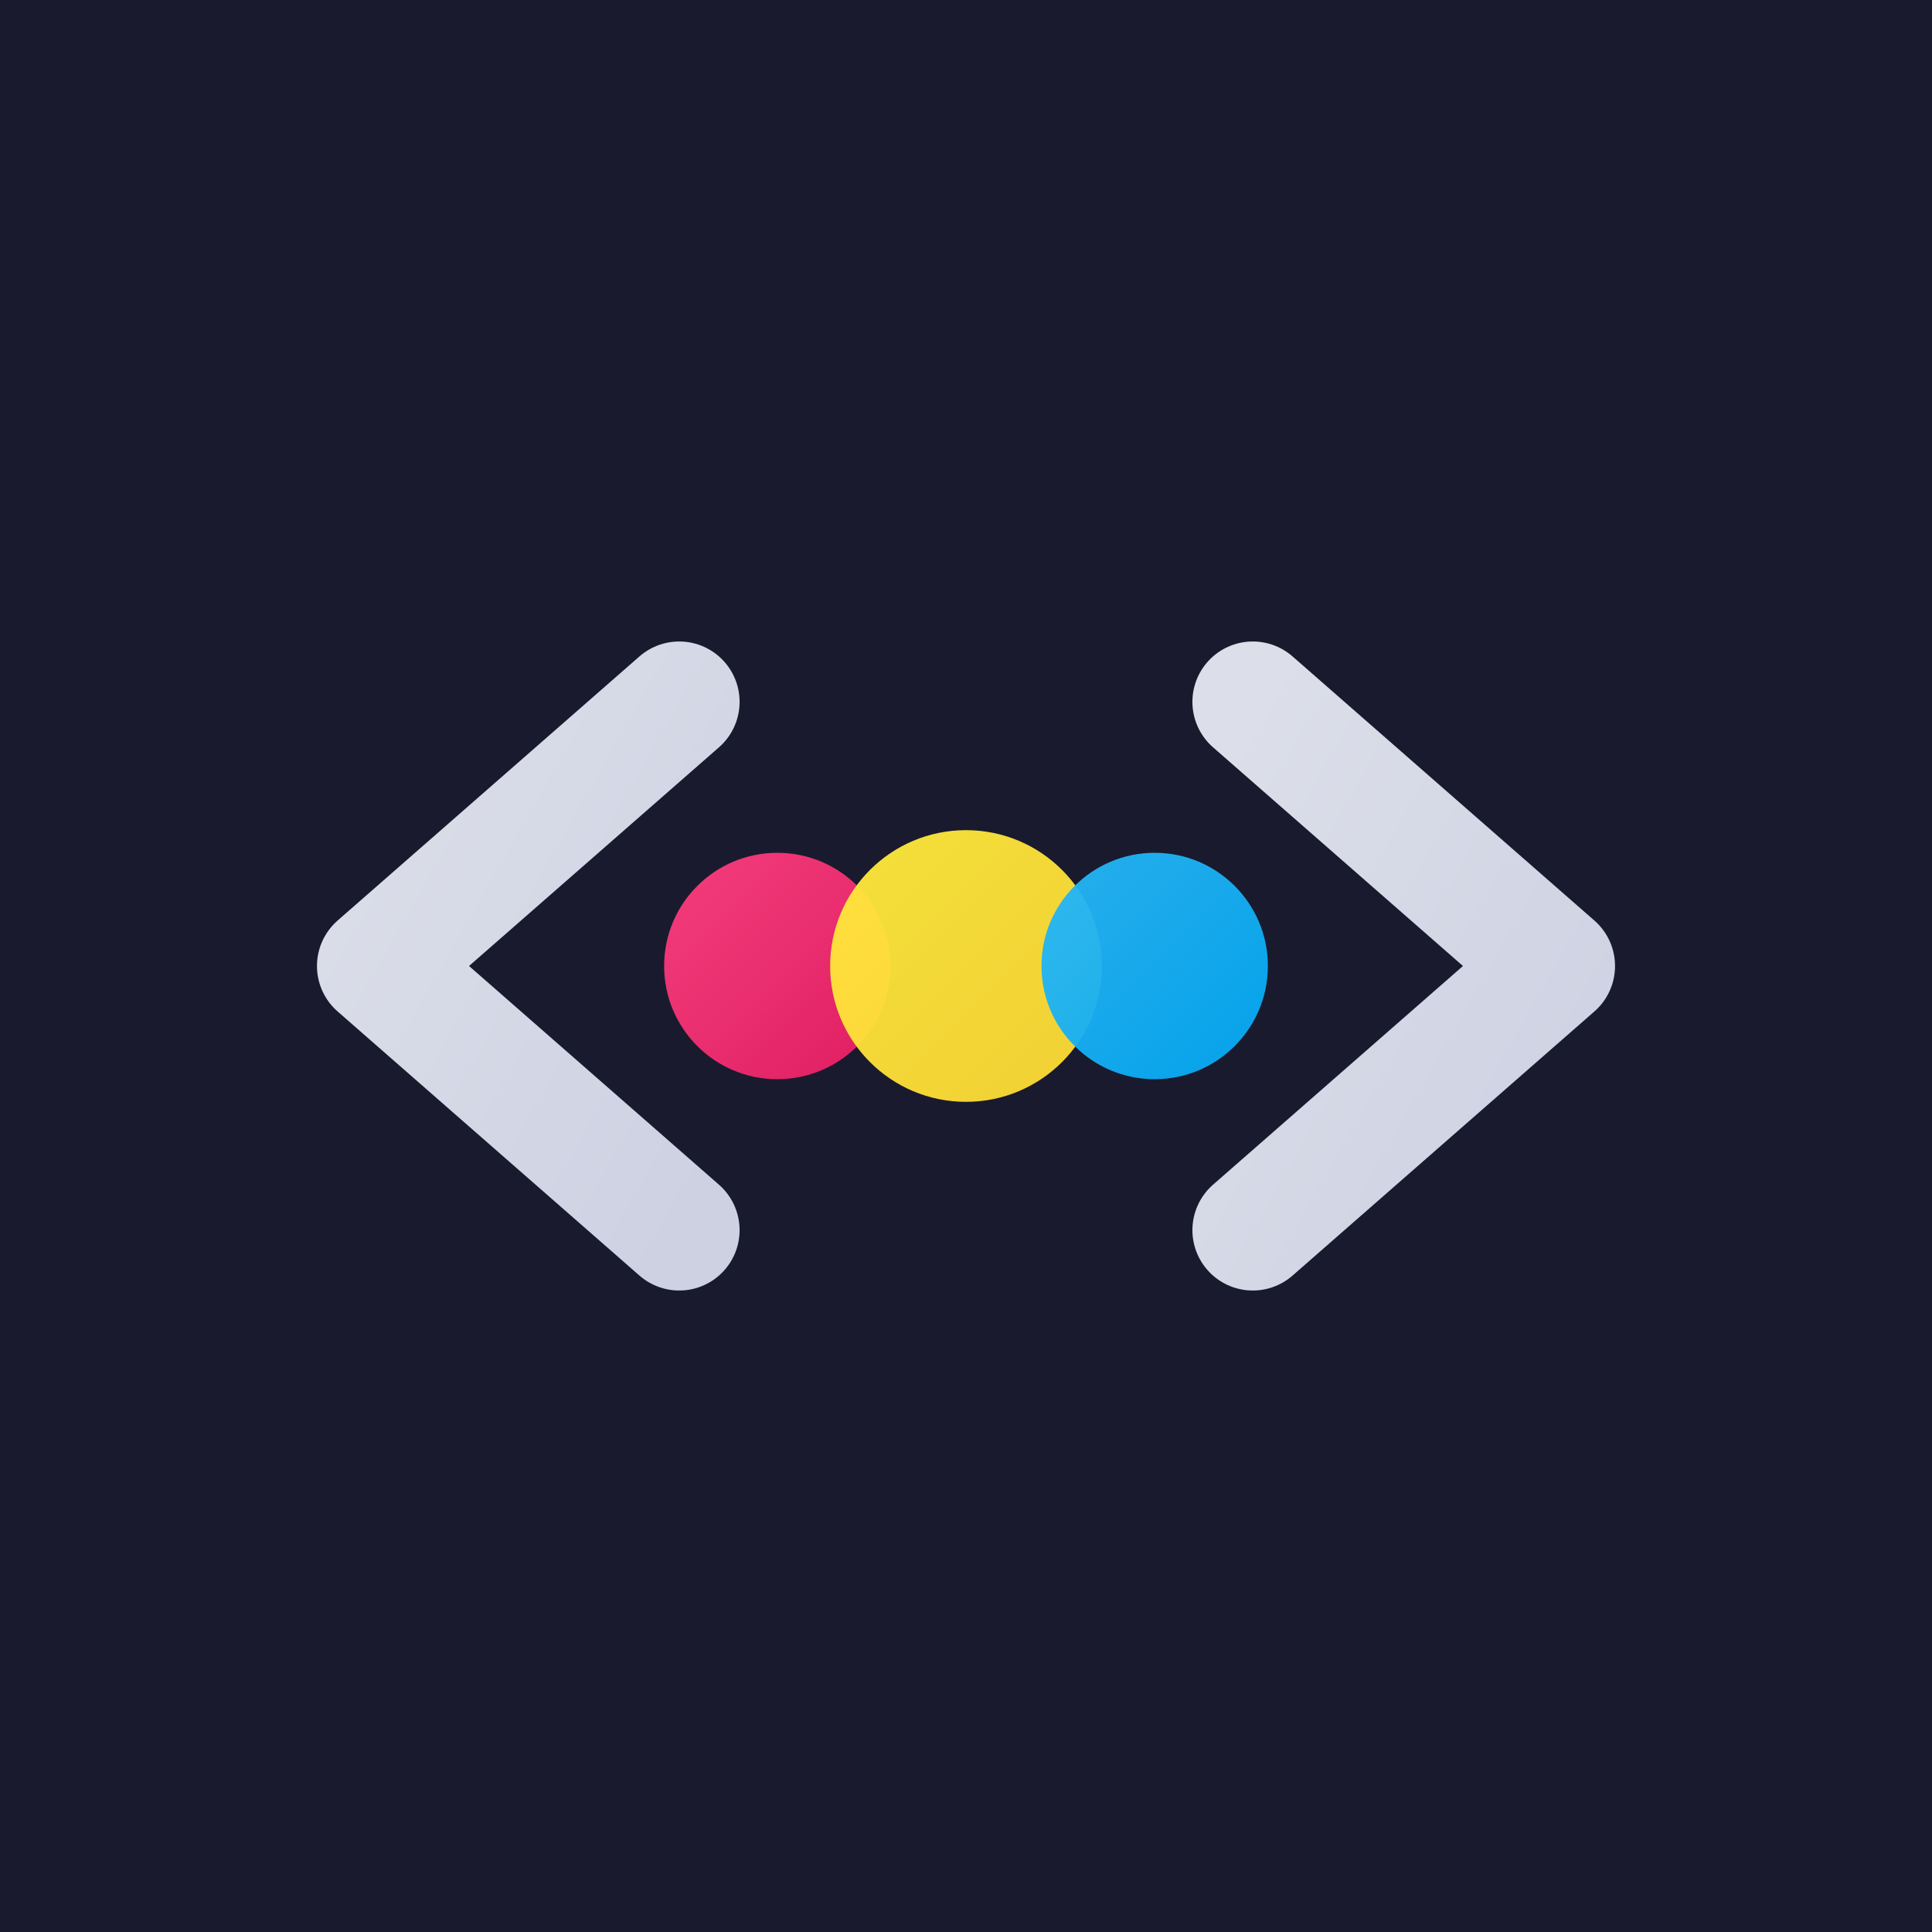
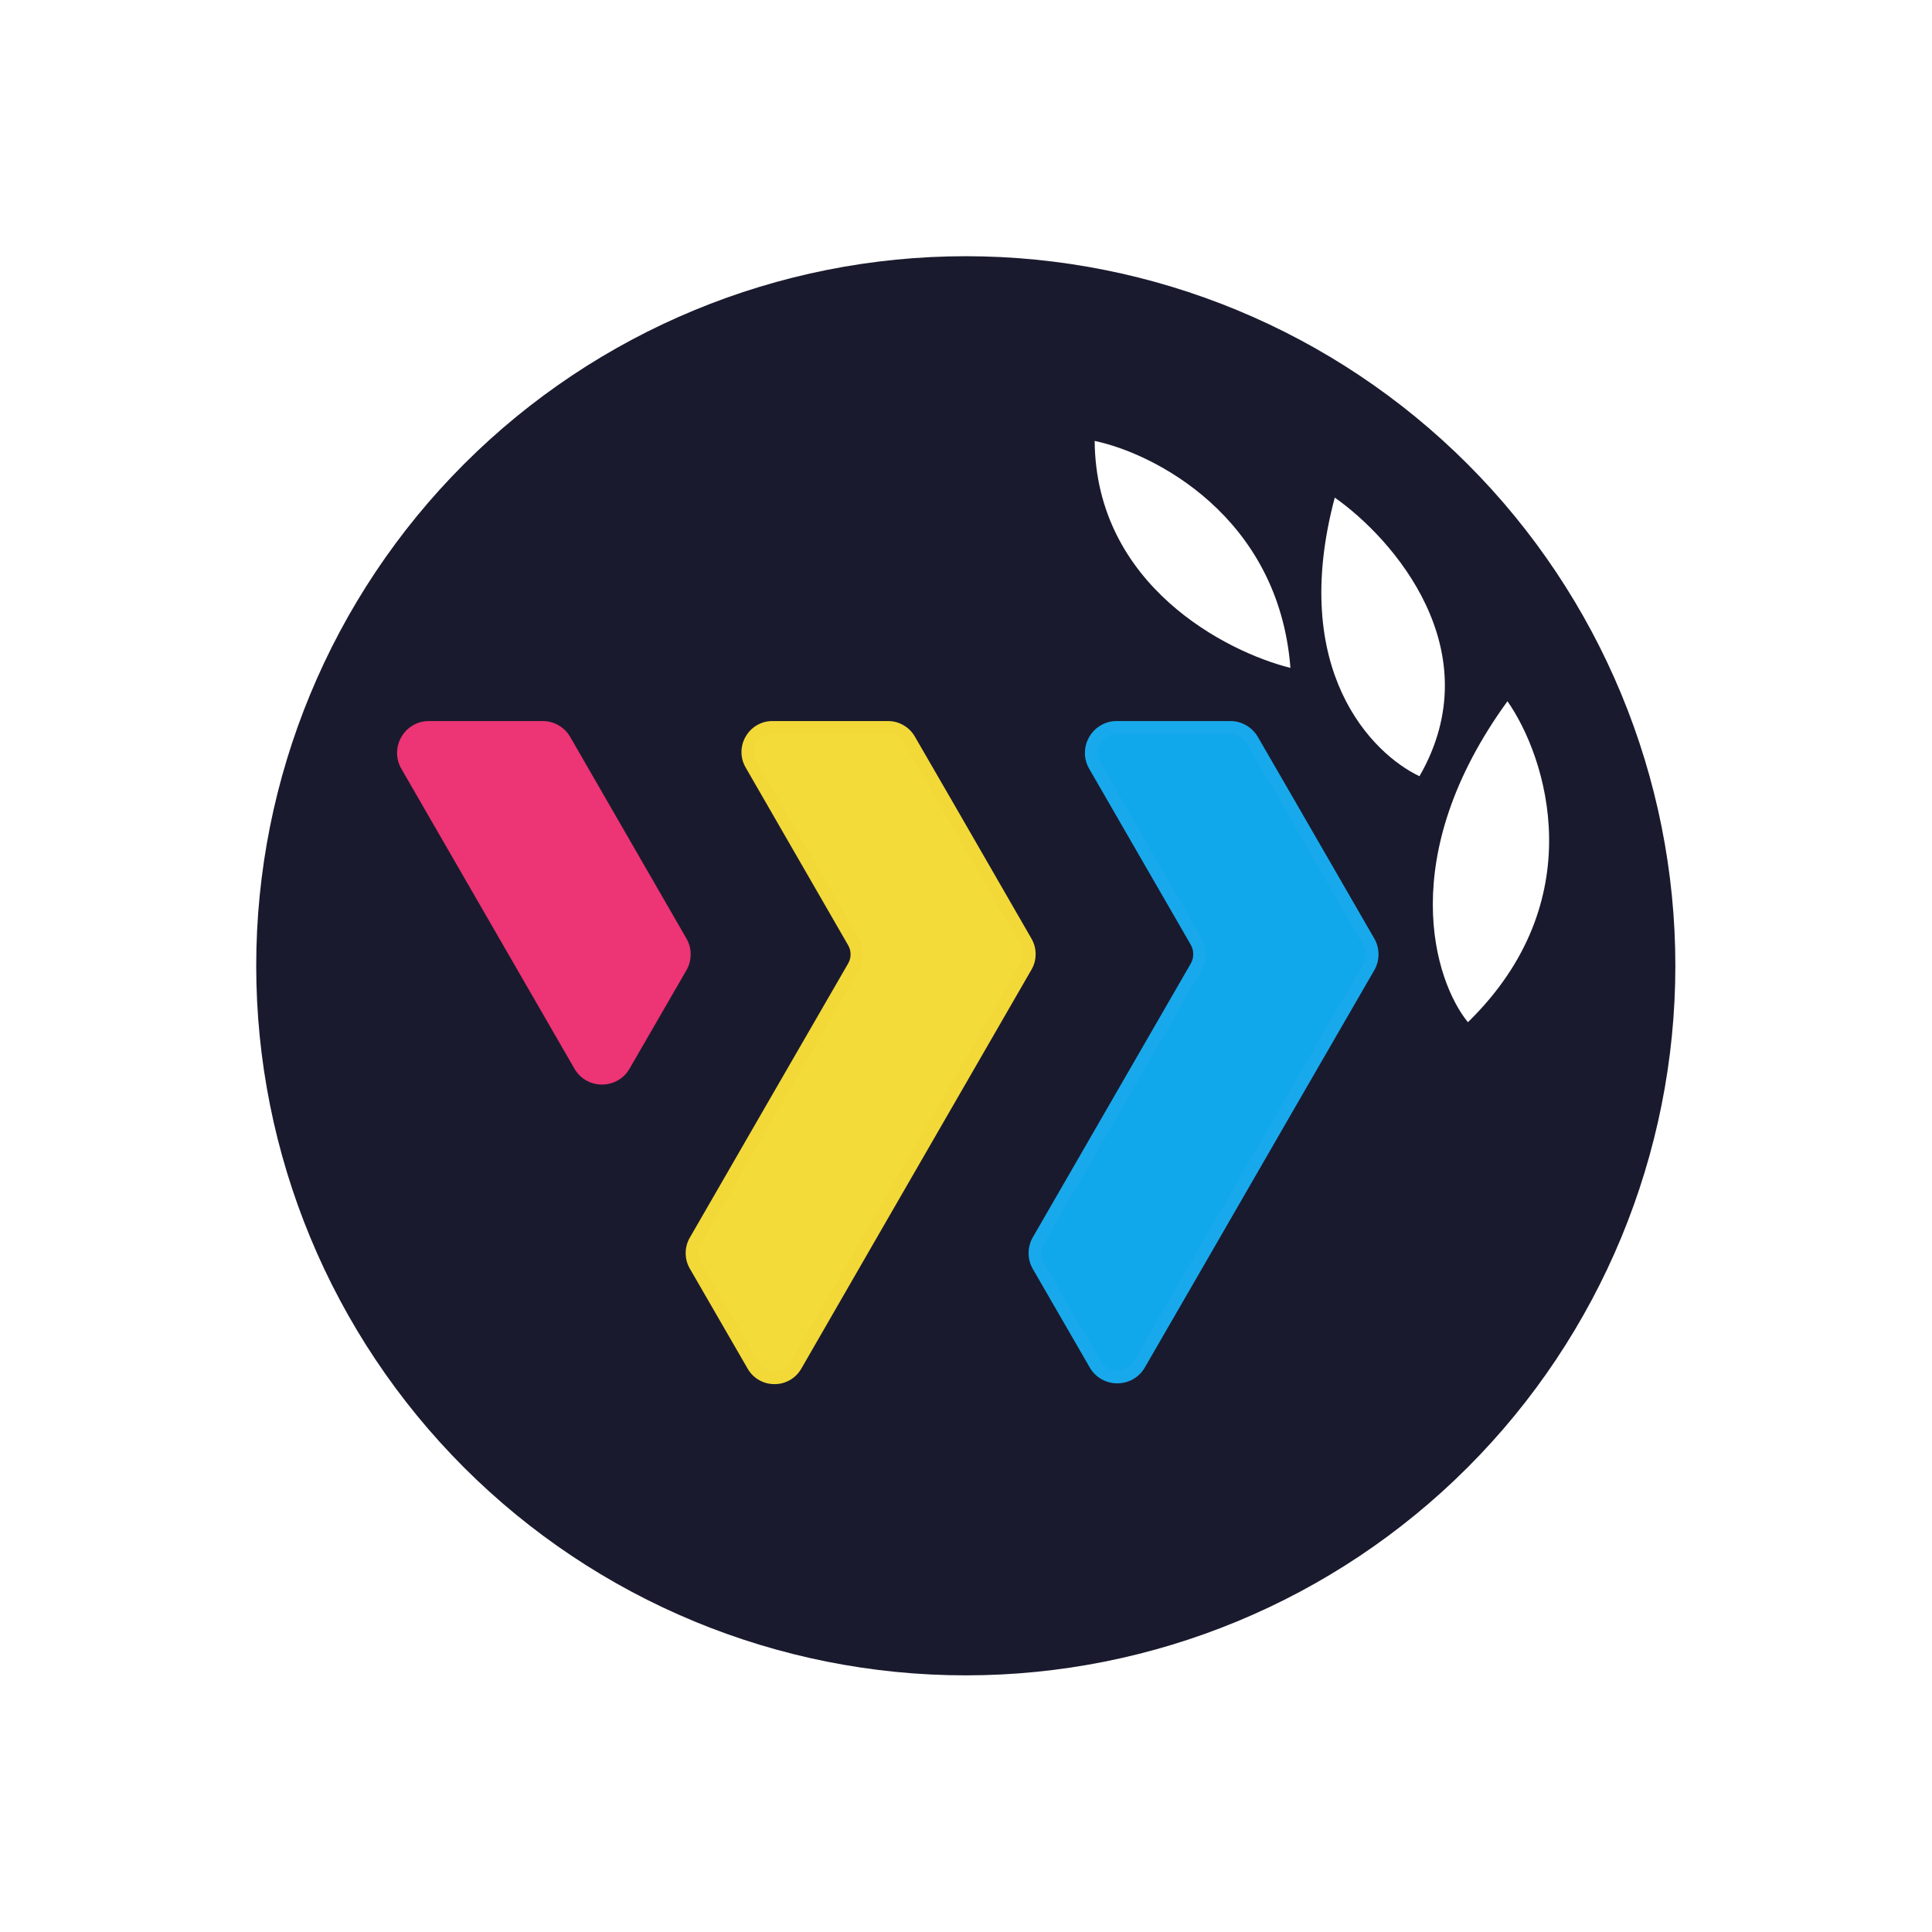
- <svg xmlns="http://www.w3.org/2000/svg" viewBox="0 0 512 512">
-   <defs>
-     <linearGradient id="code" x1="0%" y1="0%" x2="100%" y2="100%">
-       <stop offset="0%" style="stop-color:#dcdfe9" />
-       <stop offset="100%" style="stop-color:#cdd1e2" />
-     </linearGradient>
-     <linearGradient id="bubble1" x1="0%" y1="0%" x2="100%" y2="100%">
-       <stop offset="0%" style="stop-color:#ff4081" />
-       <stop offset="100%" style="stop-color:#e91e63" />
-     </linearGradient>
-     <linearGradient id="bubble2" x1="0%" y1="0%" x2="100%" y2="100%">
-       <stop offset="0%" style="stop-color:#ffeb3b" />
-       <stop offset="100%" style="stop-color:#fdd835" />
-     </linearGradient>
-     <linearGradient id="bubble3" x1="0%" y1="0%" x2="100%" y2="100%">
-       <stop offset="0%" style="stop-color:#29b6f6" />
-       <stop offset="100%" style="stop-color:#03a9f4" />
-     </linearGradient>
-   </defs>
-   <rect x="0" y="0" width="512" height="512" fill="#1a1a2e" />
-   <polyline points="180,186 100,256 180,326" fill="none" stroke="url(#code)" stroke-width="32" stroke-linecap="round" stroke-linejoin="round" />
-   <polyline points="332,186 412,256 332,326" fill="none" stroke="url(#code)" stroke-width="32" stroke-linecap="round" stroke-linejoin="round" />
-   <circle cx="206" cy="256" r="30" fill="url(#bubble1)" opacity="0.95" />
-   <circle cx="256" cy="256" r="36" fill="url(#bubble2)" opacity="0.95" />
-   <circle cx="306" cy="256" r="30" fill="url(#bubble3)" opacity="0.95" />
+ <svg xmlns="http://www.w3.org/2000/svg" viewBox="0 0 4096 4096">
+   <rect x="0" y="0" width="4096" height="4096" fill="#FFFFFF" />
+   <g transform="translate(204.8,204.8) scale(0.9)">
+     <g>
+       <path d="M3343 1671.5C3343 2114.81 3166.9 2539.96 2853.43 2853.43C2539.96 3166.9 2114.81 3343 1671.5 3343C1228.19 3343 803.038 3166.9 489.571 2853.43C176.104 2539.96 0 2114.81 0 1671.5C0 1228.19 176.104 803.038 489.571 489.571C803.038 176.104 1228.19 0 1671.5 0C2114.81 0 2539.96 176.104 2853.43 489.571C3166.9 803.038 3343 1228.19 3343 1671.5Z" shape-rendering="geometricPrecision" fill="#1A1A2E" style="fill-rule:evenodd" transform="matrix(1 0 0 1 376.0001 375.9999)" />
+       <g>
+         <path d="M697.384 504.628C697.384 504.628 423.722 30.029 423.722 30.029C413.008 11.448 393.191 0 371.744 0C371.744 0 103.903 0 103.903 0C57.72 0 28.852 49.992 51.937 89.992C51.937 89.992 459.551 796.266 459.551 796.266C482.635 836.263 540.358 836.28 563.466 796.296C563.466 796.296 697.355 564.621 697.355 564.621C708.079 546.064 708.09 523.195 697.384 504.628Z" shape-rendering="geometricPrecision" fill="#ED3474" style="fill-rule:evenodd" transform="matrix(1 0 0 1 679 1486)" />
+         <path d="M720.406 534.636Q720.416 514.542 710.378 497.135L436.716 22.536Q426.672 5.117 409.262 -4.942Q391.851 -15 371.744 -15L103.903 -15Q82.934 -15 65.328 -4.421Q48.743 5.544 38.955 22.495Q29.166 39.446 28.825 58.791Q28.464 79.328 38.945 97.489L446.559 803.763Q457.04 821.924 475.002 831.885Q491.922 841.268 511.495 841.274Q531.068 841.28 547.994 831.906Q565.961 821.956 576.453 803.802L710.342 572.127Q720.396 554.729 720.406 534.636ZM410.727 37.521L684.389 512.121Q690.412 522.565 690.406 534.621Q690.4 546.677 684.367 557.116L550.479 788.791Q544.149 799.742 533.46 805.662Q523.32 811.277 511.504 811.274Q499.688 811.271 489.551 805.649Q478.865 799.723 472.542 788.768L64.929 82.494Q58.606 71.538 58.821 59.319Q59.025 47.73 64.934 37.497Q70.843 27.264 80.779 21.294Q91.254 15 103.903 15L371.744 15Q383.808 15 394.254 21.035Q404.701 27.07 410.727 37.521Z" stroke-dasharray="" stroke-linecap="round" stroke-linejoin="round" stroke-width="30" shape-rendering="geometricPrecision" fill="#ED3474" transform="matrix(1 0 0 1 679 1486)" fill-rule="evenodd" />
+         <path d="M609.634 182.535C609.634 182.535 795.581 505.097 795.581 505.097C805.921 523.033 805.916 545.121 795.569 563.052C795.569 563.052 609.085 886.217 609.085 886.217C609.085 886.217 609.084 886.218 609.084 886.219C609.084 886.219 405.888 1238.38 405.888 1238.38C405.883 1238.38 405.879 1238.39 405.875 1238.4C405.875 1238.4 253.388 1502.94 253.388 1502.94C231.087 1541.63 175.265 1541.66 152.921 1502.99C152.921 1502.99 16.759 1267.39 16.759 1267.39C6.389 1249.44 6.382 1227.33 16.741 1209.38C16.741 1209.38 203.194 886.263 203.194 886.263C203.2 886.252 203.206 886.241 203.213 886.231C203.213 886.231 389.654 563.622 389.654 563.622C400.021 545.683 400.031 523.577 389.682 505.628C389.682 505.628 148.278 86.972 148.278 86.972C125.982 48.306 153.889 0 198.524 0C198.524 0 470.561 0 470.561 0C491.262 0 510.394 11.033 520.762 28.951C520.762 28.951 609.586 182.452 609.586 182.452C609.602 182.48 609.618 182.507 609.634 182.535Z" shape-rendering="geometricPrecision" fill="#F3DB39" style="fill-rule:evenodd" transform="matrix(1 0 0 1 1393.685 1486)" />
+         <path d="M808.577 497.605L622.629 175.043L622.62 175.027L622.608 175.007L622.569 174.94L533.745 21.438Q523.958 4.525 507.03 -5.238Q490.102 -15 470.561 -15L198.524 -15Q178.119 -15 160.983 -4.706Q144.842 4.99 135.314 21.483Q125.785 37.975 125.449 56.802Q125.091 76.789 135.284 94.465L376.687 513.121Q382.442 523.101 382.437 534.621Q382.431 546.142 376.667 556.116L190.224 878.727L190.218 878.738L190.202 878.766L3.749 1201.88Q-6.03 1218.82 -6.023 1238.39Q-6.017 1257.95 3.772 1274.89L139.934 1510.5Q150.148 1528.17 167.644 1537.86Q184.124 1546.98 203.179 1546.97Q222.234 1546.96 238.704 1537.82Q256.189 1528.11 266.384 1510.43L418.854 1245.92L418.879 1245.87L418.88 1245.87L621.946 893.936L622.077 893.714L808.561 570.549Q818.328 553.623 818.333 534.079Q818.337 514.536 808.577 497.605ZM596.603 189.965L596.625 190.002L596.638 190.026L596.648 190.042L782.586 512.588Q788.335 522.561 788.333 534.073Q788.33 545.584 782.576 555.555L596.093 878.72L596.222 878.501L392.909 1230.86L392.895 1230.88L392.871 1230.92L240.392 1495.45Q234.353 1505.92 224.144 1511.59Q214.459 1516.97 203.162 1516.97Q191.866 1516.98 182.174 1511.61Q171.959 1505.96 165.908 1495.49L29.747 1259.88Q23.98 1249.9 23.977 1238.38Q23.973 1226.85 29.733 1216.87L216.186 893.76L216.188 893.756L216.201 893.734L402.641 571.127Q412.427 554.194 412.437 534.636Q412.446 515.078 402.676 498.135L161.273 79.48Q155.235 69.009 155.444 57.339Q155.642 46.267 161.29 36.49Q166.939 26.713 176.431 21.01Q186.437 15 198.524 15L470.561 15Q482.072 15 492.043 20.75Q502.014 26.501 507.779 36.464L596.603 189.965Z" stroke-dasharray="" stroke-linecap="round" stroke-linejoin="round" stroke-width="30" shape-rendering="geometricPrecision" fill="#F3D938" transform="matrix(1 0 0 1 1393.685 1486)" fill-rule="evenodd" />
+         <path d="M202.036 0C202.036 0 469.408 0 469.408 0C490.823 0 510.614 11.414 521.34 29.949C521.34 29.949 609.592 182.462 609.592 182.462C609.604 182.483 609.616 182.504 609.628 182.525C609.628 182.525 795.495 504.622 795.495 504.622C806.211 523.192 806.204 546.069 795.476 564.632C795.476 564.632 609.62 886.23 609.62 886.23C609.613 886.241 609.607 886.252 609.6 886.264C609.6 886.264 406.416 1238.37 406.416 1238.37C406.41 1238.38 406.404 1238.39 406.397 1238.4C406.397 1238.4 255.152 1500.11 255.152 1500.11C232.052 1540.08 174.354 1540.08 151.255 1500.11C151.255 1500.11 17.337 1268.39 17.337 1268.39C6.609 1249.82 6.602 1226.95 17.318 1208.38C17.318 1208.38 203.203 886.247 203.203 886.247C203.203 886.247 389.1 564.099 389.1 564.099C399.81 545.539 399.809 522.676 389.097 504.117C389.097 504.117 150.071 89.993 150.071 89.993C126.984 49.993 155.852 0 202.036 0Z" shape-rendering="geometricPrecision" fill="#11A7EB" style="fill-rule:evenodd" transform="matrix(1 0 0 1 2201.187 1486)" />
+         <path d="M506.876 -4.97Q489.484 -15 469.408 -15L202.036 -15Q181.067 -15 163.46 -4.421Q146.875 5.545 137.087 22.496Q127.299 39.447 126.958 58.793Q126.597 79.33 137.08 97.492L376.106 511.616Q382.131 522.055 382.132 534.109Q382.132 546.162 376.108 556.602L190.211 878.75L4.326 1200.88Q-5.72 1218.29 -5.714 1238.39Q-5.707 1258.49 4.35 1275.89L138.267 1507.62Q148.756 1525.76 166.716 1535.71Q183.636 1545.09 203.203 1545.09Q222.771 1545.09 239.69 1535.71Q257.651 1525.76 268.139 1507.62L419.383 1245.91L419.409 1245.87L622.586 893.772L622.607 893.736L808.463 572.138Q818.521 554.735 818.527 534.635Q818.534 514.534 808.487 497.125L622.617 175.022L622.595 174.983L622.575 174.95L534.323 22.437Q524.268 5.06 506.876 -4.97ZM178.912 21.294Q189.386 15 202.036 15L469.408 15Q481.454 15 491.889 21.018Q502.324 27.036 508.357 37.462L596.609 189.975L596.626 190.004L596.639 190.027L782.503 512.119Q788.531 522.565 788.527 534.625Q788.523 546.685 782.489 557.127L596.633 878.725L596.615 878.755L393.424 1230.87L393.411 1230.9L242.165 1492.6Q235.838 1503.55 225.152 1509.47Q215.016 1515.09 203.203 1515.09Q191.391 1515.09 181.254 1509.47Q170.569 1503.55 164.242 1492.6L30.325 1260.88Q24.29 1250.44 24.286 1238.38Q24.282 1226.32 30.31 1215.87L216.195 893.744L402.092 571.596Q412.133 554.196 412.132 534.107Q412.131 514.018 402.088 496.619L163.062 82.495Q156.739 71.539 156.954 59.321Q157.157 47.731 163.067 37.498Q168.976 27.264 178.912 21.294Z" stroke-dasharray="" stroke-linecap="round" stroke-linejoin="round" stroke-width="30" shape-rendering="geometricPrecision" fill="#18A9EC" transform="matrix(1 0 0 1 2201.187 1486)" fill-rule="evenodd" />
+         <path d="M215.024 1.0445e-12C159.534 129.271 110.98 456.249 388.43 684.374C443.92 539.895 492.474 197.708 215.024 1.0445e-12ZM-2.38032e-12 539.895C-2.38032e-12 707.186 83.235 1049.37 423.111 1079.79C443.92 958.123 395.366 684.374 -2.38032e-12 539.895ZM159.534 1148.23C215.024 1300.31 430.047 1581.66 832.35 1505.62C797.669 1383.96 610.39 1140.62 159.534 1148.23Z" shape-rendering="geometricPrecision" fill="#FFFFFF" style="fill-rule:evenodd" transform="matrix(-0.5735764 0.819152 0.819152 0.5735764 2474.416 635.0008)" />
+       </g>
+     </g>
+   </g>
</svg>
